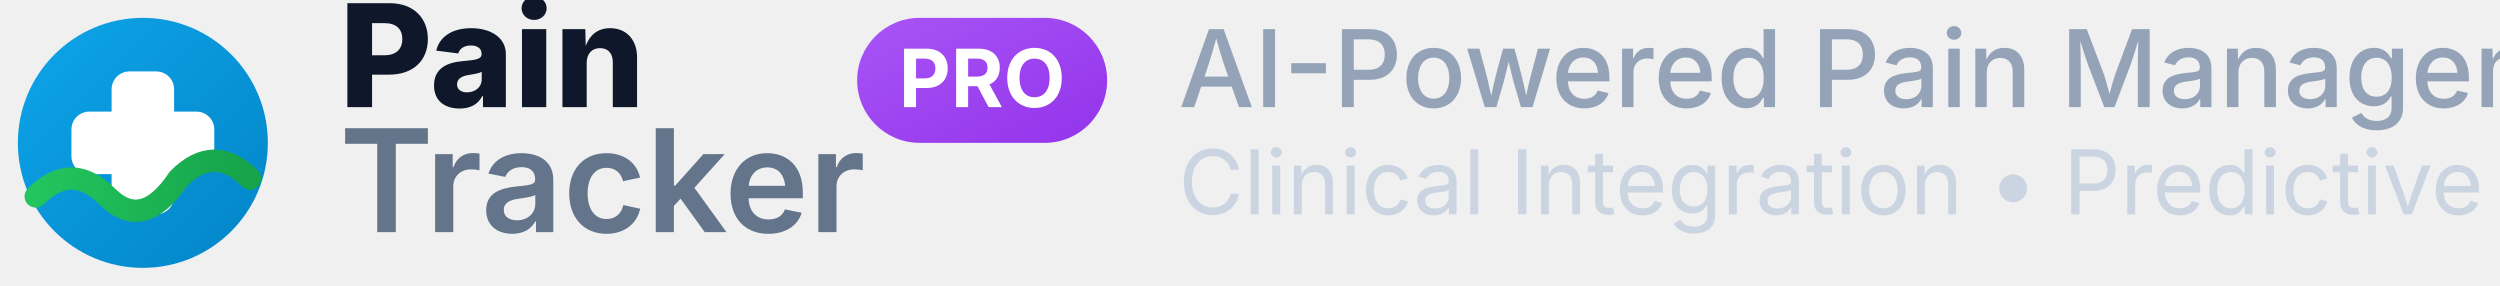
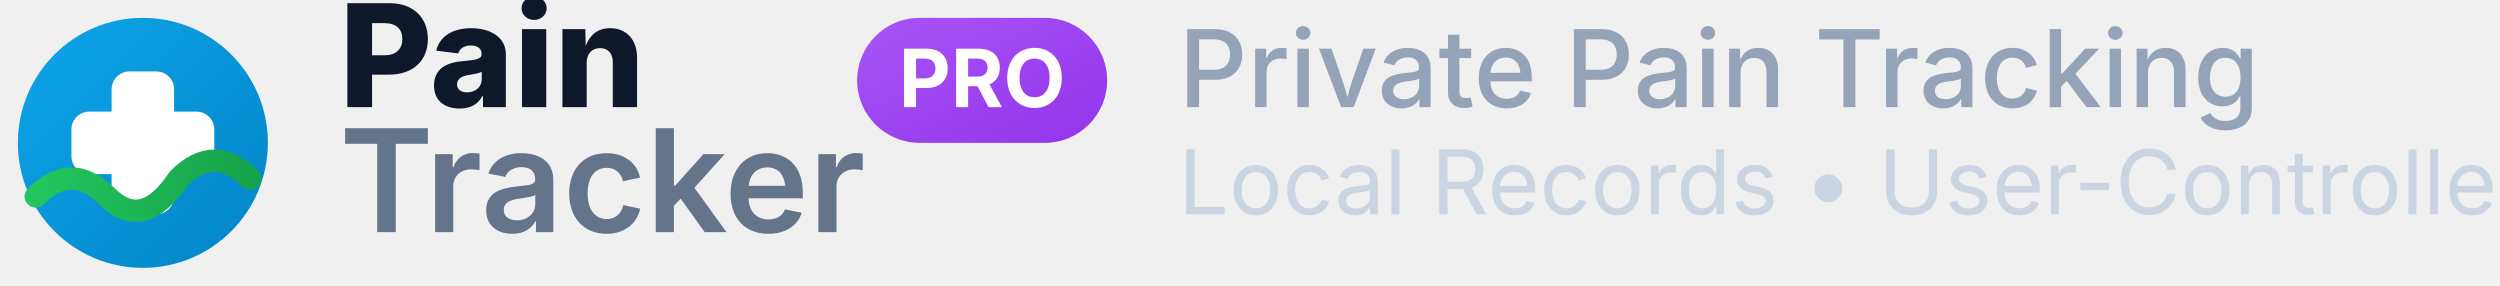
<svg xmlns="http://www.w3.org/2000/svg" width="280" height="32" viewBox="0 0 280 32" fill="none">
  <g id="wordmark">
    <circle cx="16" cy="16" r="14" fill="url(#primaryGradient)" />
    <rect x="12.5" y="8" width="7" height="16" rx="2" fill="white" />
    <rect x="8" y="12.5" width="16" height="7" rx="2" fill="white" />
    <path d="M4 22 Q8 18 12 22 T20 20 Q24 16 28 20" stroke="url(#secondaryGradient)" stroke-width="2.5" fill="none" stroke-linecap="round" />
    <text x="38" y="12" font-family="Inter, sans-serif" font-size="16" font-weight="800" fill="#0f172a">
      Pain
    </text>
    <text x="38" y="26" font-family="Inter, sans-serif" font-size="16" font-weight="600" fill="#64748b">
      Tracker
    </text>
    <rect x="96" y="2" width="28" height="14" rx="7" fill="url(#accentGradient)" />
    <text x="110" y="12" font-family="Inter, sans-serif" font-size="9" font-weight="700" fill="white" text-anchor="middle">
      PRO
    </text>
    <text x="132" y="12" font-family="Inter, sans-serif" font-size="12" font-weight="500" fill="#94a3b8">
-       AI-Powered Pain Management
+       Private Pain Tracking
    </text>
    <text x="132" y="24" font-family="Inter, sans-serif" font-size="10" font-weight="400" fill="#cbd5e1">
-       Clinical Integration • Predictive Analytics • FHIR Compliant
+       Local Records • User-Controlled Export • Offline Capable
    </text>
  </g>
  <defs>
    <linearGradient id="primaryGradient" x1="0%" y1="0%" x2="100%" y2="100%">
      <stop offset="0%" style="stop-color:#0ea5e9" />
      <stop offset="100%" style="stop-color:#0284c7" />
    </linearGradient>
    <linearGradient id="secondaryGradient" x1="0%" y1="0%" x2="100%" y2="0%">
      <stop offset="0%" style="stop-color:#22c55e" />
      <stop offset="100%" style="stop-color:#16a34a" />
    </linearGradient>
    <linearGradient id="accentGradient" x1="0%" y1="0%" x2="100%" y2="100%">
      <stop offset="0%" style="stop-color:#a855f7" />
      <stop offset="100%" style="stop-color:#9333ea" />
    </linearGradient>
  </defs>
</svg>
